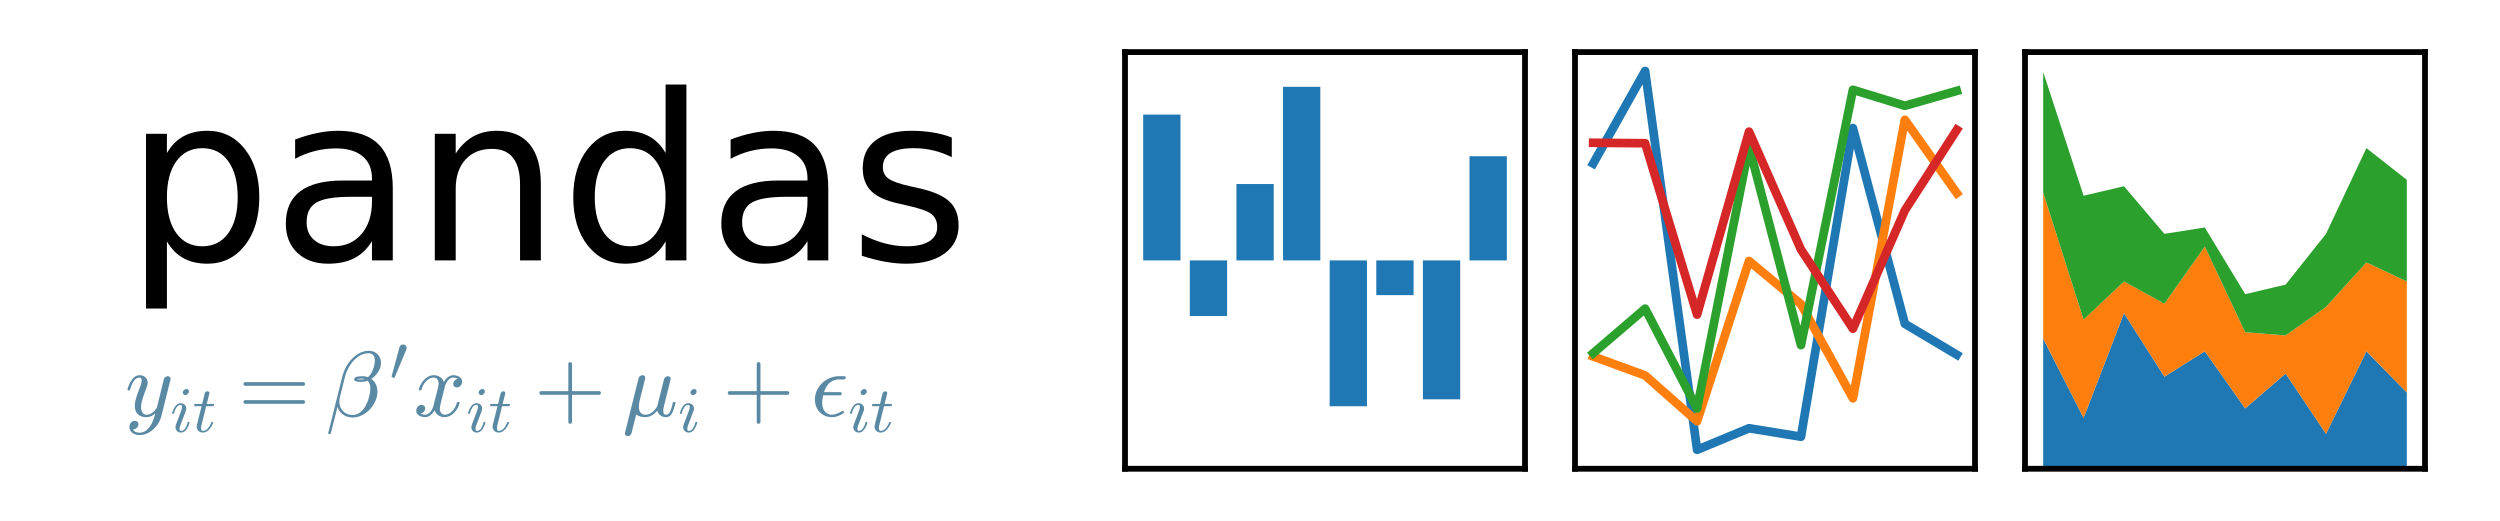
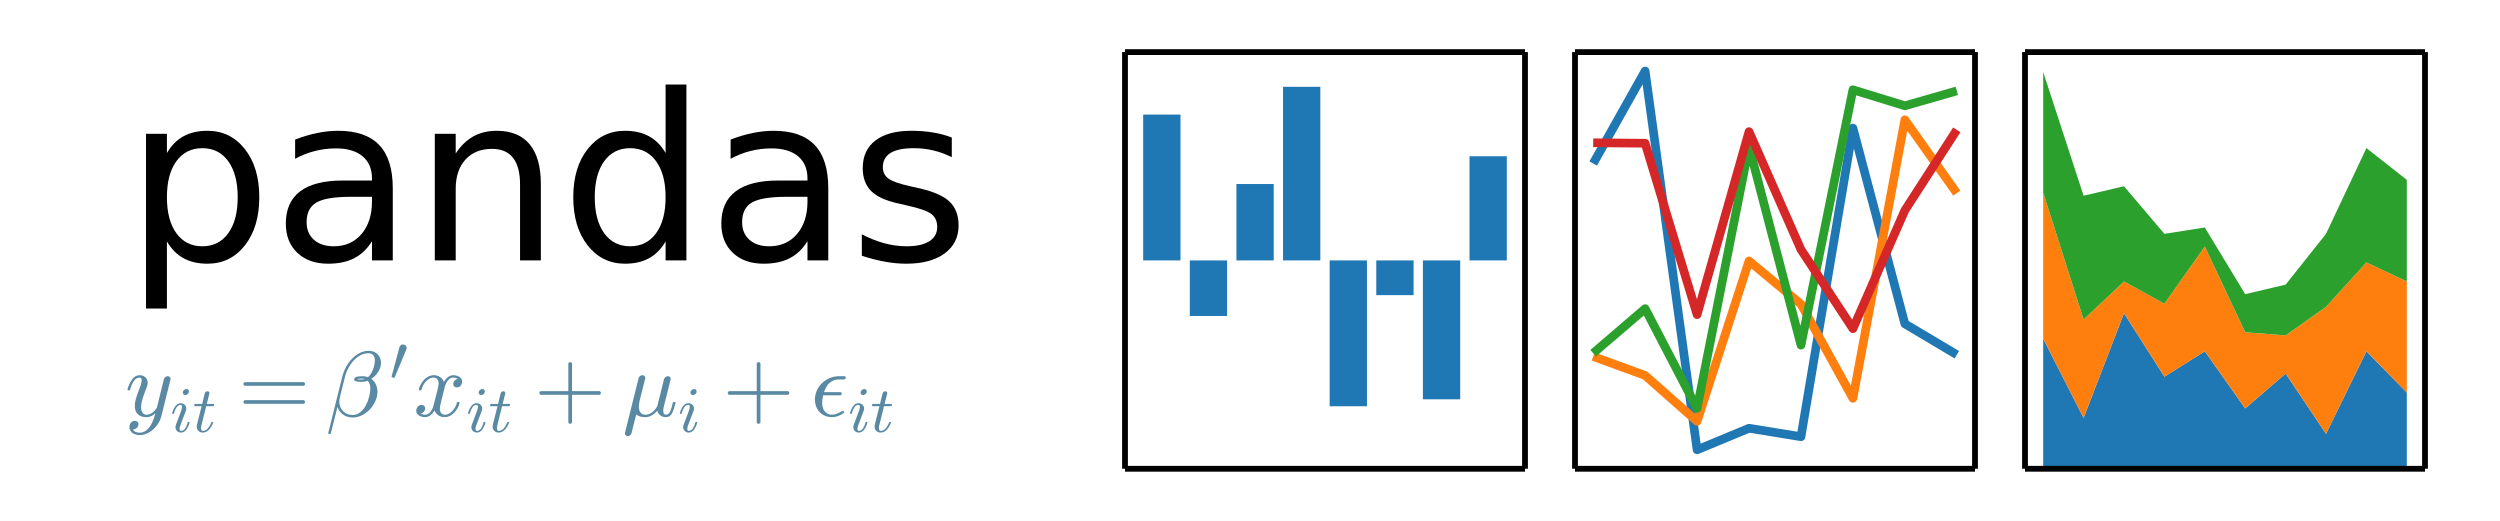
- <svg xmlns="http://www.w3.org/2000/svg" xmlns:xlink="http://www.w3.org/1999/xlink" height="90pt" version="1.1" viewBox="0 0 432 90" width="432pt">
+ <svg xmlns="http://www.w3.org/2000/svg" xmlns:xlink="http://www.w3.org/1999/xlink" width="576" height="120" version="1.1" viewBox="0 0 432 90">
  <defs>
-     <style type="text/css">
- *{stroke-linecap:butt;stroke-linejoin:round;}
-   </style>
+     <style type="text/css">*{stroke-linecap:butt;stroke-linejoin:round}</style>
  </defs>
  <g id="figure_1">
    <g id="patch_1">
-       <path d="M 0 90  L 432 90  L 432 0  L 0 0  z " style="fill:#ffffff;" />
+       <path fill="#fff" d="M 0 90 L 432 90 L 432 0 L 0 0 z" />
    </g>
    <g id="axes_1">
      <g id="patch_2">
-         <path d="M 194.4 81  L 263.52 81  L 263.52 9  L 194.4 9  z " style="fill:#ffffff;" />
+         <path fill="#fff" d="M 194.4 81 L 263.52 81 L 263.52 9 L 194.4 9 z" />
      </g>
      <g id="patch_3">
-         <path clip-path="url(#p65e1c8b035)" d="M 197.542 45  L 203.987 45  L 203.987 19.8  L 197.542 19.8  z " style="fill:#1f77b4;" />
+         <path fill="#1f77b4" d="M 197.542 45 L 203.987 45 L 203.987 19.8 L 197.542 19.8 z" clip-path="url(#p65e1c8b035)" />
      </g>
      <g id="patch_4">
-         <path clip-path="url(#p65e1c8b035)" d="M 205.598 54.6  L 212.043 54.6  L 212.043 45  L 205.598 45  z " style="fill:#1f77b4;" />
+         <path fill="#1f77b4" d="M 205.598 54.6 L 212.043 54.6 L 212.043 45 L 205.598 45 z" clip-path="url(#p65e1c8b035)" />
      </g>
      <g id="patch_5">
-         <path clip-path="url(#p65e1c8b035)" d="M 213.654 45  L 220.098 45  L 220.098 31.8  L 213.654 31.8  z " style="fill:#1f77b4;" />
+         <path fill="#1f77b4" d="M 213.654 45 L 220.098 45 L 220.098 31.8 L 213.654 31.8 z" clip-path="url(#p65e1c8b035)" />
      </g>
      <g id="patch_6">
-         <path clip-path="url(#p65e1c8b035)" d="M 221.71 45  L 228.154 45  L 228.154 15  L 221.71 15  z " style="fill:#1f77b4;" />
+         <path fill="#1f77b4" d="M 221.71 45 L 228.154 45 L 228.154 15 L 221.71 15 z" clip-path="url(#p65e1c8b035)" />
      </g>
      <g id="patch_7">
-         <path clip-path="url(#p65e1c8b035)" d="M 229.766 70.2  L 236.21 70.2  L 236.21 45  L 229.766 45  z " style="fill:#1f77b4;" />
+         <path fill="#1f77b4" d="M 229.766 70.2 L 236.21 70.2 L 236.21 45 L 229.766 45 z" clip-path="url(#p65e1c8b035)" />
      </g>
      <g id="patch_8">
-         <path clip-path="url(#p65e1c8b035)" d="M 237.822 51  L 244.266 51  L 244.266 45  L 237.822 45  z " style="fill:#1f77b4;" />
+         <path fill="#1f77b4" d="M 237.822 51 L 244.266 51 L 244.266 45 L 237.822 45 z" clip-path="url(#p65e1c8b035)" />
      </g>
      <g id="patch_9">
-         <path clip-path="url(#p65e1c8b035)" d="M 245.877 69  L 252.322 69  L 252.322 45  L 245.877 45  z " style="fill:#1f77b4;" />
+         <path fill="#1f77b4" d="M 245.877 69 L 252.322 69 L 252.322 45 L 245.877 45 z" clip-path="url(#p65e1c8b035)" />
      </g>
      <g id="patch_10">
-         <path clip-path="url(#p65e1c8b035)" d="M 253.933 45  L 260.378 45  L 260.378 27  L 253.933 27  z " style="fill:#1f77b4;" />
+         <path fill="#1f77b4" d="M 253.933 45 L 260.378 45 L 260.378 27 L 253.933 27 z" clip-path="url(#p65e1c8b035)" />
      </g>
      <g id="patch_11">
-         <path d="M 194.4 81  L 194.4 9  " style="fill:none;stroke:#000000;stroke-linecap:square;stroke-linejoin:miter;" />
+         <path fill="none" stroke="#000" stroke-linecap="square" stroke-linejoin="miter" d="M 194.4 81 L 194.4 9" />
      </g>
      <g id="patch_12">
-         <path d="M 263.52 81  L 263.52 9  " style="fill:none;stroke:#000000;stroke-linecap:square;stroke-linejoin:miter;" />
+         <path fill="none" stroke="#000" stroke-linecap="square" stroke-linejoin="miter" d="M 263.52 81 L 263.52 9" />
      </g>
      <g id="patch_13">
-         <path d="M 194.4 81  L 263.52 81  " style="fill:none;stroke:#000000;stroke-linecap:square;stroke-linejoin:miter;" />
+         <path fill="none" stroke="#000" stroke-linecap="square" stroke-linejoin="miter" d="M 194.4 81 L 263.52 81" />
      </g>
      <g id="patch_14">
-         <path d="M 194.4 9  L 263.52 9  " style="fill:none;stroke:#000000;stroke-linecap:square;stroke-linejoin:miter;" />
+         <path fill="none" stroke="#000" stroke-linecap="square" stroke-linejoin="miter" d="M 194.4 9 L 263.52 9" />
      </g>
-       <g id="matplotlib.axis_1" />
-       <g id="matplotlib.axis_2" />
    </g>
    <g id="axes_2">
      <g id="patch_15">
-         <path d="M 272.16 81  L 341.28 81  L 341.28 9  L 272.16 9  z " style="fill:#ffffff;" />
+         <path fill="#fff" d="M 272.16 81 L 341.28 81 L 341.28 9 L 272.16 9 z" />
      </g>
      <g id="line2d_1">
-         <path clip-path="url(#p4dc94feb3b)" d="M 275.302 28.259  L 284.278 12.273  L 293.255 77.727  L 302.232 74.002  L 311.208 75.463  L 320.185 22.132  L 329.162 55.958  L 338.138 61.299  " style="fill:none;stroke:#1f77b4;stroke-linecap:square;stroke-width:1.5;" />
+         <path fill="none" stroke="#1f77b4" stroke-linecap="square" stroke-width="1.5" d="M 275.302 28.259 L 284.278 12.273 L 293.255 77.727 L 302.232 74.002 L 311.208 75.463 L 320.185 22.132 L 329.162 55.958 L 338.138 61.299" clip-path="url(#p4dc94feb3b)" />
      </g>
      <g id="line2d_2">
-         <path clip-path="url(#p4dc94feb3b)" d="M 275.302 61.598  L 284.278 64.881  L 293.255 72.804  L 302.232 45.092  L 311.208 52.56  L 320.185 68.828  L 329.162 20.702  L 338.138 33.377  " style="fill:none;stroke:#ff7f0e;stroke-linecap:square;stroke-width:1.5;" />
+         <path fill="none" stroke="#ff7f0e" stroke-linecap="square" stroke-width="1.5" d="M 275.302 61.598 L 284.278 64.881 L 293.255 72.804 L 302.232 45.092 L 311.208 52.56 L 320.185 68.828 L 329.162 20.702 L 338.138 33.377" clip-path="url(#p4dc94feb3b)" />
      </g>
      <g id="line2d_3">
-         <path clip-path="url(#p4dc94feb3b)" d="M 275.302 61.031  L 284.278 53.337  L 293.255 70.575  L 302.232 25.312  L 311.208 59.636  L 320.185 15.516  L 329.162 18.278  L 338.138 15.705  " style="fill:none;stroke:#2ca02c;stroke-linecap:square;stroke-width:1.5;" />
+         <path fill="none" stroke="#2ca02c" stroke-linecap="square" stroke-width="1.5" d="M 275.302 61.031 L 284.278 53.337 L 293.255 70.575 L 302.232 25.312 L 311.208 59.636 L 320.185 15.516 L 329.162 18.278 L 338.138 15.705" clip-path="url(#p4dc94feb3b)" />
      </g>
      <g id="line2d_4">
-         <path clip-path="url(#p4dc94feb3b)" d="M 275.302 24.672  L 284.278 24.752  L 293.255 54.365  L 302.232 22.747  L 311.208 43.13  L 320.185 56.793  L 329.162 36.348  L 338.138 22.434  " style="fill:none;stroke:#d62728;stroke-linecap:square;stroke-width:1.5;" />
+         <path fill="none" stroke="#d62728" stroke-linecap="square" stroke-width="1.5" d="M 275.302 24.672 L 284.278 24.752 L 293.255 54.365 L 302.232 22.747 L 311.208 43.13 L 320.185 56.793 L 329.162 36.348 L 338.138 22.434" clip-path="url(#p4dc94feb3b)" />
      </g>
      <g id="patch_16">
-         <path d="M 272.16 81  L 272.16 9  " style="fill:none;stroke:#000000;stroke-linecap:square;stroke-linejoin:miter;" />
+         <path fill="none" stroke="#000" stroke-linecap="square" stroke-linejoin="miter" d="M 272.16 81 L 272.16 9" />
      </g>
      <g id="patch_17">
-         <path d="M 341.28 81  L 341.28 9  " style="fill:none;stroke:#000000;stroke-linecap:square;stroke-linejoin:miter;" />
+         <path fill="none" stroke="#000" stroke-linecap="square" stroke-linejoin="miter" d="M 341.28 81 L 341.28 9" />
      </g>
      <g id="patch_18">
-         <path d="M 272.16 81  L 341.28 81  " style="fill:none;stroke:#000000;stroke-linecap:square;stroke-linejoin:miter;" />
+         <path fill="none" stroke="#000" stroke-linecap="square" stroke-linejoin="miter" d="M 272.16 81 L 341.28 81" />
      </g>
      <g id="patch_19">
-         <path d="M 272.16 9  L 341.28 9  " style="fill:none;stroke:#000000;stroke-linecap:square;stroke-linejoin:miter;" />
+         <path fill="none" stroke="#000" stroke-linecap="square" stroke-linejoin="miter" d="M 272.16 9 L 341.28 9" />
      </g>
-       <g id="matplotlib.axis_3" />
-       <g id="matplotlib.axis_4" />
    </g>
    <g id="axes_3">
      <g id="patch_20">
-         <path d="M 349.92 81  L 419.04 81  L 419.04 9  L 349.92 9  z " style="fill:#ffffff;" />
+         <path fill="#fff" d="M 349.92 81 L 419.04 81 L 419.04 9 L 349.92 9 z" />
      </g>
      <g id="PolyCollection_1">
        <defs>
-           <path d="M 353.062 -31.491  L 353.062 -9  L 360.044 -9  L 367.025 -9  L 374.007 -9  L 380.989 -9  L 387.971 -9  L 394.953 -9  L 401.935 -9  L 408.916 -9  L 415.898 -9  L 415.898 -22.166  L 415.898 -22.166  L 408.916 -29.297  L 401.935 -15.034  L 394.953 -25.457  L 387.971 -19.423  L 380.989 -29.297  L 374.007 -24.909  L 367.025 -35.88  L 360.044 -17.777  L 353.062 -31.491  z " id="m81de97919c" />
+           <path id="m81de97919c" d="M 353.062 -31.491 L 353.062 -9 L 360.044 -9 L 367.025 -9 L 374.007 -9 L 380.989 -9 L 387.971 -9 L 394.953 -9 L 401.935 -9 L 408.916 -9 L 415.898 -9 L 415.898 -22.166 L 415.898 -22.166 L 408.916 -29.297 L 401.935 -15.034 L 394.953 -25.457 L 387.971 -19.423 L 380.989 -29.297 L 374.007 -24.909 L 367.025 -35.88 L 360.044 -17.777 L 353.062 -31.491 z" />
        </defs>
        <g clip-path="url(#pfceed726e3)">
-           <use style="fill:#1f77b4;" x="0" xlink:href="#m81de97919c" y="90" />
+           <use x="0" y="90" fill="#1f77b4" xlink:href="#m81de97919c" />
        </g>
      </g>
      <g id="PolyCollection_2">
        <defs>
-           <path d="M 353.062 -56.726  L 353.062 -31.491  L 360.044 -17.777  L 367.025 -35.88  L 374.007 -24.909  L 380.989 -29.297  L 387.971 -19.423  L 394.953 -25.457  L 401.935 -15.034  L 408.916 -29.297  L 415.898 -22.166  L 415.898 -41.366  L 415.898 -41.366  L 408.916 -44.657  L 401.935 -36.977  L 394.953 -32.04  L 387.971 -32.589  L 380.989 -47.4  L 374.007 -37.526  L 367.025 -41.366  L 360.044 -34.783  L 353.062 -56.726  z " id="maaf380e772" />
+           <path id="maaf380e772" d="M 353.062 -56.726 L 353.062 -31.491 L 360.044 -17.777 L 367.025 -35.88 L 374.007 -24.909 L 380.989 -29.297 L 387.971 -19.423 L 394.953 -25.457 L 401.935 -15.034 L 408.916 -29.297 L 415.898 -22.166 L 415.898 -41.366 L 415.898 -41.366 L 408.916 -44.657 L 401.935 -36.977 L 394.953 -32.04 L 387.971 -32.589 L 380.989 -47.4 L 374.007 -37.526 L 367.025 -41.366 L 360.044 -34.783 L 353.062 -56.726 z" />
        </defs>
        <g clip-path="url(#pfceed726e3)">
-           <use style="fill:#ff7f0e;" x="0" xlink:href="#maaf380e772" y="90" />
+           <use x="0" y="90" fill="#ff7f0e" xlink:href="#maaf380e772" />
        </g>
      </g>
      <g id="PolyCollection_3">
        <defs>
-           <path d="M 353.062 -77.571  L 353.062 -56.726  L 360.044 -34.783  L 367.025 -41.366  L 374.007 -37.526  L 380.989 -47.4  L 387.971 -32.589  L 394.953 -32.04  L 401.935 -36.977  L 408.916 -44.657  L 415.898 -41.366  L 415.898 -58.92  L 415.898 -58.92  L 408.916 -64.406  L 401.935 -49.594  L 394.953 -40.817  L 387.971 -39.171  L 380.989 -50.691  L 374.007 -49.594  L 367.025 -57.823  L 360.044 -56.177  L 353.062 -77.571  z " id="m31c02dcfcb" />
+           <path id="m31c02dcfcb" d="M 353.062 -77.571 L 353.062 -56.726 L 360.044 -34.783 L 367.025 -41.366 L 374.007 -37.526 L 380.989 -47.4 L 387.971 -32.589 L 394.953 -32.04 L 401.935 -36.977 L 408.916 -44.657 L 415.898 -41.366 L 415.898 -58.92 L 415.898 -58.92 L 408.916 -64.406 L 401.935 -49.594 L 394.953 -40.817 L 387.971 -39.171 L 380.989 -50.691 L 374.007 -49.594 L 367.025 -57.823 L 360.044 -56.177 L 353.062 -77.571 z" />
        </defs>
        <g clip-path="url(#pfceed726e3)">
-           <use style="fill:#2ca02c;" x="0" xlink:href="#m31c02dcfcb" y="90" />
+           <use x="0" y="90" fill="#2ca02c" xlink:href="#m31c02dcfcb" />
        </g>
      </g>
      <g id="patch_21">
-         <path d="M 349.92 81  L 349.92 9  " style="fill:none;stroke:#000000;stroke-linecap:square;stroke-linejoin:miter;" />
+         <path fill="none" stroke="#000" stroke-linecap="square" stroke-linejoin="miter" d="M 349.92 81 L 349.92 9" />
      </g>
      <g id="patch_22">
-         <path d="M 419.04 81  L 419.04 9  " style="fill:none;stroke:#000000;stroke-linecap:square;stroke-linejoin:miter;" />
+         <path fill="none" stroke="#000" stroke-linecap="square" stroke-linejoin="miter" d="M 419.04 81 L 419.04 9" />
      </g>
      <g id="patch_23">
-         <path d="M 349.92 81  L 419.04 81  " style="fill:none;stroke:#000000;stroke-linecap:square;stroke-linejoin:miter;" />
+         <path fill="none" stroke="#000" stroke-linecap="square" stroke-linejoin="miter" d="M 349.92 81 L 419.04 81" />
      </g>
      <g id="patch_24">
-         <path d="M 349.92 9  L 419.04 9  " style="fill:none;stroke:#000000;stroke-linecap:square;stroke-linejoin:miter;" />
+         <path fill="none" stroke="#000" stroke-linecap="square" stroke-linejoin="miter" d="M 349.92 9 L 419.04 9" />
      </g>
-       <g id="matplotlib.axis_5" />
-       <g id="matplotlib.axis_6" />
    </g>
    <g id="text_1">
      <defs>
-         <path d="M 18.109 8.203  L 18.109 -20.797  L 9.078 -20.797  L 9.078 54.688  L 18.109 54.688  L 18.109 46.391  Q 20.953 51.266 25.266 53.625  Q 29.594 56 35.594 56  Q 45.562 56 51.781 48.094  Q 58.016 40.188 58.016 27.297  Q 58.016 14.406 51.781 6.484  Q 45.562 -1.422 35.594 -1.422  Q 29.594 -1.422 25.266 0.953  Q 20.953 3.328 18.109 8.203  M 48.688 27.297  Q 48.688 37.203 44.609 42.844  Q 40.531 48.484 33.406 48.484  Q 26.266 48.484 22.188 42.844  Q 18.109 37.203 18.109 27.297  Q 18.109 17.391 22.188 11.75  Q 26.266 6.109 33.406 6.109  Q 40.531 6.109 44.609 11.75  Q 48.688 17.391 48.688 27.297  " id="DejaVuSans-70" />
-         <path d="M 34.281 27.484  Q 23.391 27.484 19.188 25  Q 14.984 22.516 14.984 16.5  Q 14.984 11.719 18.141 8.906  Q 21.297 6.109 26.703 6.109  Q 34.188 6.109 38.703 11.406  Q 43.219 16.703 43.219 25.484  L 43.219 27.484  z M 52.203 31.203  L 52.203 0  L 43.219 0  L 43.219 8.297  Q 40.141 3.328 35.547 0.953  Q 30.953 -1.422 24.312 -1.422  Q 15.922 -1.422 10.953 3.297  Q 6 8.016 6 15.922  Q 6 25.141 12.172 29.828  Q 18.359 34.516 30.609 34.516  L 43.219 34.516  L 43.219 35.406  Q 43.219 41.609 39.141 45  Q 35.062 48.391 27.688 48.391  Q 23 48.391 18.547 47.266  Q 14.109 46.141 10.016 43.891  L 10.016 52.203  Q 14.938 54.109 19.578 55.047  Q 24.219 56 28.609 56  Q 40.484 56 46.344 49.844  Q 52.203 43.703 52.203 31.203  " id="DejaVuSans-61" />
-         <path d="M 54.891 33.016  L 54.891 0  L 45.906 0  L 45.906 32.719  Q 45.906 40.484 42.875 44.328  Q 39.844 48.188 33.797 48.188  Q 26.516 48.188 22.312 43.547  Q 18.109 38.922 18.109 30.906  L 18.109 0  L 9.078 0  L 9.078 54.688  L 18.109 54.688  L 18.109 46.188  Q 21.344 51.125 25.703 53.562  Q 30.078 56 35.797 56  Q 45.219 56 50.047 50.172  Q 54.891 44.344 54.891 33.016  " id="DejaVuSans-6e" />
-         <path d="M 45.406 46.391  L 45.406 75.984  L 54.391 75.984  L 54.391 0  L 45.406 0  L 45.406 8.203  Q 42.578 3.328 38.25 0.953  Q 33.938 -1.422 27.875 -1.422  Q 17.969 -1.422 11.734 6.484  Q 5.516 14.406 5.516 27.297  Q 5.516 40.188 11.734 48.094  Q 17.969 56 27.875 56  Q 33.938 56 38.25 53.625  Q 42.578 51.266 45.406 46.391  M 14.797 27.297  Q 14.797 17.391 18.875 11.75  Q 22.953 6.109 30.078 6.109  Q 37.203 6.109 41.297 11.75  Q 45.406 17.391 45.406 27.297  Q 45.406 37.203 41.297 42.844  Q 37.203 48.484 30.078 48.484  Q 22.953 48.484 18.875 42.844  Q 14.797 37.203 14.797 27.297  " id="DejaVuSans-64" />
-         <path d="M 44.281 53.078  L 44.281 44.578  Q 40.484 46.531 36.375 47.5  Q 32.281 48.484 27.875 48.484  Q 21.188 48.484 17.844 46.438  Q 14.5 44.391 14.5 40.281  Q 14.5 37.156 16.891 35.375  Q 19.281 33.594 26.516 31.984  L 29.594 31.297  Q 39.156 29.25 43.188 25.516  Q 47.219 21.781 47.219 15.094  Q 47.219 7.469 41.188 3.016  Q 35.156 -1.422 24.609 -1.422  Q 20.219 -1.422 15.453 -0.562  Q 10.688 0.297 5.422 2  L 5.422 11.281  Q 10.406 8.688 15.234 7.391  Q 20.062 6.109 24.812 6.109  Q 31.156 6.109 34.562 8.281  Q 37.984 10.453 37.984 14.406  Q 37.984 18.062 35.516 20.016  Q 33.062 21.969 24.703 23.781  L 21.578 24.516  Q 13.234 26.266 9.516 29.906  Q 5.812 33.547 5.812 39.891  Q 5.812 47.609 11.281 51.797  Q 16.75 56 26.812 56  Q 31.781 56 36.172 55.266  Q 40.578 54.547 44.281 53.078  " id="DejaVuSans-73" />
+         <path id="DejaVuSans-70" d="M 18.109 8.203 L 18.109 -20.797 L 9.078 -20.797 L 9.078 54.688 L 18.109 54.688 L 18.109 46.391 Q 20.953 51.266 25.266 53.625 Q 29.594 56 35.594 56 Q 45.562 56 51.781 48.094 Q 58.016 40.188 58.016 27.297 Q 58.016 14.406 51.781 6.484 Q 45.562 -1.422 35.594 -1.422 Q 29.594 -1.422 25.266 0.953 Q 20.953 3.328 18.109 8.203 M 48.688 27.297 Q 48.688 37.203 44.609 42.844 Q 40.531 48.484 33.406 48.484 Q 26.266 48.484 22.188 42.844 Q 18.109 37.203 18.109 27.297 Q 18.109 17.391 22.188 11.75 Q 26.266 6.109 33.406 6.109 Q 40.531 6.109 44.609 11.75 Q 48.688 17.391 48.688 27.297" />
+         <path id="DejaVuSans-61" d="M 34.281 27.484 Q 23.391 27.484 19.188 25 Q 14.984 22.516 14.984 16.5 Q 14.984 11.719 18.141 8.906 Q 21.297 6.109 26.703 6.109 Q 34.188 6.109 38.703 11.406 Q 43.219 16.703 43.219 25.484 L 43.219 27.484 z M 52.203 31.203 L 52.203 0 L 43.219 0 L 43.219 8.297 Q 40.141 3.328 35.547 0.953 Q 30.953 -1.422 24.312 -1.422 Q 15.922 -1.422 10.953 3.297 Q 6 8.016 6 15.922 Q 6 25.141 12.172 29.828 Q 18.359 34.516 30.609 34.516 L 43.219 34.516 L 43.219 35.406 Q 43.219 41.609 39.141 45 Q 35.062 48.391 27.688 48.391 Q 23 48.391 18.547 47.266 Q 14.109 46.141 10.016 43.891 L 10.016 52.203 Q 14.938 54.109 19.578 55.047 Q 24.219 56 28.609 56 Q 40.484 56 46.344 49.844 Q 52.203 43.703 52.203 31.203" />
+         <path id="DejaVuSans-6e" d="M 54.891 33.016 L 54.891 0 L 45.906 0 L 45.906 32.719 Q 45.906 40.484 42.875 44.328 Q 39.844 48.188 33.797 48.188 Q 26.516 48.188 22.312 43.547 Q 18.109 38.922 18.109 30.906 L 18.109 0 L 9.078 0 L 9.078 54.688 L 18.109 54.688 L 18.109 46.188 Q 21.344 51.125 25.703 53.562 Q 30.078 56 35.797 56 Q 45.219 56 50.047 50.172 Q 54.891 44.344 54.891 33.016" />
+         <path id="DejaVuSans-64" d="M 45.406 46.391 L 45.406 75.984 L 54.391 75.984 L 54.391 0 L 45.406 0 L 45.406 8.203 Q 42.578 3.328 38.25 0.953 Q 33.938 -1.422 27.875 -1.422 Q 17.969 -1.422 11.734 6.484 Q 5.516 14.406 5.516 27.297 Q 5.516 40.188 11.734 48.094 Q 17.969 56 27.875 56 Q 33.938 56 38.25 53.625 Q 42.578 51.266 45.406 46.391 M 14.797 27.297 Q 14.797 17.391 18.875 11.75 Q 22.953 6.109 30.078 6.109 Q 37.203 6.109 41.297 11.75 Q 45.406 17.391 45.406 27.297 Q 45.406 37.203 41.297 42.844 Q 37.203 48.484 30.078 48.484 Q 22.953 48.484 18.875 42.844 Q 14.797 37.203 14.797 27.297" />
+         <path id="DejaVuSans-73" d="M 44.281 53.078 L 44.281 44.578 Q 40.484 46.531 36.375 47.5 Q 32.281 48.484 27.875 48.484 Q 21.188 48.484 17.844 46.438 Q 14.5 44.391 14.5 40.281 Q 14.5 37.156 16.891 35.375 Q 19.281 33.594 26.516 31.984 L 29.594 31.297 Q 39.156 29.25 43.188 25.516 Q 47.219 21.781 47.219 15.094 Q 47.219 7.469 41.188 3.016 Q 35.156 -1.422 24.609 -1.422 Q 20.219 -1.422 15.453 -0.562 Q 10.688 0.297 5.422 2 L 5.422 11.281 Q 10.406 8.688 15.234 7.391 Q 20.062 6.109 24.812 6.109 Q 31.156 6.109 34.562 8.281 Q 37.984 10.453 37.984 14.406 Q 37.984 18.062 35.516 20.016 Q 33.062 21.969 24.703 23.781 L 21.578 24.516 Q 13.234 26.266 9.516 29.906 Q 5.812 33.547 5.812 39.891 Q 5.812 47.609 11.281 51.797 Q 16.75 56 26.812 56 Q 31.781 56 36.172 55.266 Q 40.578 54.547 44.281 53.078" />
      </defs>
      <g transform="translate(21.6 45)scale(0.4 -0.4)">
        <use xlink:href="#DejaVuSans-70" />
        <use x="63.477" xlink:href="#DejaVuSans-61" />
        <use x="124.756" xlink:href="#DejaVuSans-6e" />
        <use x="188.135" xlink:href="#DejaVuSans-64" />
        <use x="251.611" xlink:href="#DejaVuSans-61" />
        <use x="312.891" xlink:href="#DejaVuSans-73" />
      </g>
    </g>
    <g id="text_2">
      <defs>
-         <path d="M 8.406 -14.312  Q 10.5 -17.922 15.719 -17.922  Q 20.453 -17.922 23.922 -14.594  Q 27.391 -11.281 29.516 -6.562  Q 31.641 -1.859 32.812 3.078  Q 28.375 -1.125 23.188 -1.125  Q 19.234 -1.125 16.453 0.234  Q 13.672 1.609 12.125 4.312  Q 10.594 7.031 10.594 10.891  Q 10.594 14.156 11.469 17.594  Q 12.359 21.047 13.938 25.266  Q 15.531 29.5 16.703 32.625  Q 18.016 36.281 18.016 38.625  Q 18.016 41.609 15.828 41.609  Q 11.859 41.609 9.297 37.531  Q 6.734 33.453 5.516 28.422  Q 5.328 27.781 4.688 27.781  L 3.516 27.781  Q 2.688 27.781 2.688 28.719  L 2.688 29  Q 4.297 34.969 7.609 39.578  Q 10.938 44.188 16.016 44.188  Q 19.578 44.188 22.047 41.844  Q 24.516 39.5 24.516 35.891  Q 24.516 34.031 23.688 31.984  Q 23.25 30.766 21.688 26.656  Q 20.125 22.562 19.281 19.875  Q 18.453 17.188 17.922 14.594  Q 17.391 12.016 17.391 9.422  Q 17.391 6.109 18.797 3.812  Q 20.219 1.516 23.297 1.516  Q 29.5 1.516 34.422 9.078  L 42 39.891  Q 42.328 41.219 43.547 42.156  Q 44.781 43.109 46.188 43.109  Q 47.406 43.109 48.312 42.328  Q 49.219 41.547 49.219 40.281  Q 49.219 39.703 49.125 39.5  L 39.203 -0.297  Q 37.891 -5.422 34.375 -10.109  Q 30.859 -14.797 25.906 -17.656  Q 20.953 -20.516 15.578 -20.516  Q 12.984 -20.516 10.438 -19.5  Q 7.906 -18.5 6.344 -16.5  Q 4.781 -14.5 4.781 -11.812  Q 4.781 -9.078 6.391 -7.078  Q 8.016 -5.078 10.688 -5.078  Q 12.312 -5.078 13.406 -6.078  Q 14.5 -7.078 14.5 -8.688  Q 14.5 -10.984 12.781 -12.688  Q 11.078 -14.406 8.797 -14.406  Q 8.688 -14.359 8.594 -14.328  Q 8.5 -14.312 8.406 -14.312  " id="Cmmi10-79" />
-         <path d="M 7.812 7.172  Q 7.812 9.031 8.594 11.078  L 16.703 32.625  Q 18.016 36.281 18.016 38.625  Q 18.016 41.609 15.828 41.609  Q 11.859 41.609 9.297 37.531  Q 6.734 33.453 5.516 28.422  Q 5.328 27.781 4.688 27.781  L 3.516 27.781  Q 2.688 27.781 2.688 28.719  L 2.688 29  Q 4.297 34.969 7.609 39.578  Q 10.938 44.188 16.016 44.188  Q 19.578 44.188 22.047 41.844  Q 24.516 39.5 24.516 35.891  Q 24.516 34.031 23.688 31.984  L 15.578 10.5  Q 14.203 7.172 14.203 4.5  Q 14.203 1.516 16.5 1.516  Q 20.406 1.516 23.016 5.688  Q 25.641 9.859 26.703 14.703  Q 26.906 15.281 27.484 15.281  L 28.719 15.281  Q 29.109 15.281 29.344 15.016  Q 29.594 14.75 29.594 14.406  Q 29.594 14.312 29.5 14.109  Q 28.125 8.453 24.734 3.656  Q 21.344 -1.125 16.312 -1.125  Q 12.797 -1.125 10.297 1.297  Q 7.812 3.719 7.812 7.172  M 19.094 60.594  Q 19.094 62.703 20.844 64.406  Q 22.609 66.109 24.703 66.109  Q 26.422 66.109 27.516 65.062  Q 28.609 64.016 28.609 62.406  Q 28.609 60.156 26.828 58.469  Q 25.047 56.781 22.906 56.781  Q 21.297 56.781 20.188 57.875  Q 19.094 58.984 19.094 60.594  " id="Cmmi10-69" />
-         <path d="M 6.203 8.109  Q 6.203 9.578 6.5 10.891  L 13.719 39.594  L 3.219 39.594  Q 2.203 39.594 2.203 40.922  Q 2.594 43.109 3.516 43.109  L 14.594 43.109  L 18.609 59.422  Q 19 60.75 20.172 61.672  Q 21.344 62.594 22.797 62.594  Q 24.078 62.594 24.922 61.828  Q 25.781 61.078 25.781 59.812  Q 25.781 59.516 25.75 59.344  Q 25.734 59.188 25.688 58.984  L 21.688 43.109  L 31.984 43.109  Q 33.016 43.109 33.016 41.797  Q 32.953 41.547 32.812 40.953  Q 32.672 40.375 32.422 39.984  Q 32.172 39.594 31.688 39.594  L 20.797 39.594  L 13.625 10.688  Q 12.891 7.859 12.891 5.812  Q 12.891 1.516 15.828 1.516  Q 20.219 1.516 23.609 5.641  Q 27 9.766 28.812 14.703  Q 29.203 15.281 29.594 15.281  L 30.812 15.281  Q 31.203 15.281 31.438 15.016  Q 31.688 14.75 31.688 14.406  Q 31.688 14.203 31.594 14.109  Q 29.391 8.062 25.188 3.469  Q 21 -1.125 15.578 -1.125  Q 11.625 -1.125 8.906 1.453  Q 6.203 4.047 6.203 8.109  " id="Cmmi10-74" />
-         <path d="M 7.516 13.281  Q 6.688 13.281 6.141 13.906  Q 5.609 14.547 5.609 15.281  Q 5.609 16.109 6.141 16.688  Q 6.688 17.281 7.516 17.281  L 70.312 17.281  Q 71.047 17.281 71.578 16.688  Q 72.125 16.109 72.125 15.281  Q 72.125 14.547 71.578 13.906  Q 71.047 13.281 70.312 13.281  z M 7.516 32.719  Q 6.688 32.719 6.141 33.297  Q 5.609 33.891 5.609 34.719  Q 5.609 35.453 6.141 36.078  Q 6.688 36.719 7.516 36.719  L 70.312 36.719  Q 71.047 36.719 71.578 36.078  Q 72.125 35.453 72.125 34.719  Q 72.125 33.891 71.578 33.297  Q 71.047 32.719 70.312 32.719  z " id="Cmr10-3d" />
-         <path d="M 2.688 -19.391  Q 2.391 -19.391 2.141 -19.047  Q 1.906 -18.703 1.906 -18.406  L 17.281 43.406  Q 18.609 48.391 21.141 53.078  Q 23.688 57.766 27.516 61.797  Q 31.344 65.828 35.938 68.172  Q 40.531 70.516 45.703 70.516  Q 49.422 70.516 52.422 68.875  Q 55.422 67.234 57.156 64.281  Q 58.891 61.328 58.891 57.625  Q 58.891 54.047 57.516 50.797  Q 56.156 47.562 53.703 44.75  Q 51.266 41.938 48.484 40.188  Q 50.094 39.156 51.359 37.562  Q 52.641 35.984 53.422 34.25  Q 54.203 32.516 54.641 30.391  Q 55.078 28.266 55.078 26.422  Q 55.078 21.297 52.875 16.312  Q 50.688 11.328 46.891 7.266  Q 43.109 3.219 38.219 0.844  Q 33.344 -1.516 28.219 -1.516  Q 22.609 -1.516 18.109 1.562  Q 13.625 4.641 11.922 9.906  L 4.688 -18.797  Q 4.688 -19.391 3.906 -19.391  z M 28.422 1.219  Q 32.906 1.219 36.547 4.172  Q 40.188 7.125 42.547 11.594  Q 44.922 16.062 46.156 21.062  Q 47.406 26.078 47.406 30.172  Q 47.406 35.25 44.484 38.188  Q 41.062 36.922 37.797 36.922  Q 29.891 36.922 29.891 39.594  Q 29.891 43.109 38.922 43.109  Q 42.141 43.109 44.828 42.094  Q 46.969 43.75 48.719 46.969  Q 50.484 50.203 51.391 53.719  Q 52.297 57.234 52.297 60.297  Q 52.297 63.578 50.562 65.75  Q 48.828 67.922 45.516 67.922  Q 39.406 67.922 34.156 64.156  Q 28.906 60.406 25.297 54.656  Q 21.688 48.922 20.125 42.828  L 14.594 20.703  Q 14.062 18.406 13.922 15.578  Q 13.922 9.328 18.016 5.266  Q 22.125 1.219 28.422 1.219  M 32.906 39.891  Q 34.422 39.5 37.891 39.5  Q 39.594 39.5 41.312 40.094  Q 41.219 40.188 40.922 40.188  Q 39.844 40.484 38.625 40.484  Q 34.078 40.484 32.906 39.891  " id="Cmmi10-af" />
-         <path d="M 3.516 5.422  Q 2.875 5.609 2.875 6.391  L 15.094 51.812  Q 15.672 53.656 17.078 54.781  Q 18.5 55.906 20.312 55.906  Q 22.656 55.906 24.438 54.359  Q 26.219 52.828 26.219 50.484  Q 26.219 49.469 25.688 48.188  L 7.625 4.984  Q 7.281 4.297 6.688 4.297  Q 6.156 4.297 5 4.781  Q 3.859 5.281 3.516 5.422  " id="Cmsy10-30" />
-         <path d="M 7.812 2.875  Q 9.578 1.516 12.797 1.516  Q 15.922 1.516 18.312 4.516  Q 20.703 7.516 21.578 11.078  L 26.125 28.812  Q 27.203 33.641 27.203 35.406  Q 27.203 37.891 25.812 39.75  Q 24.422 41.609 21.922 41.609  Q 18.75 41.609 15.969 39.625  Q 13.188 37.641 11.281 34.594  Q 9.375 31.547 8.594 28.422  Q 8.406 27.781 7.812 27.781  L 6.594 27.781  Q 5.812 27.781 5.812 28.719  L 5.812 29  Q 6.781 32.719 9.125 36.25  Q 11.469 39.797 14.859 41.984  Q 18.266 44.188 22.125 44.188  Q 25.781 44.188 28.734 42.234  Q 31.688 40.281 32.906 36.922  Q 34.625 39.984 37.281 42.078  Q 39.938 44.188 43.109 44.188  Q 45.266 44.188 47.5 43.422  Q 49.75 42.672 51.172 41.109  Q 52.594 39.547 52.594 37.203  Q 52.594 34.672 50.953 32.828  Q 49.312 31 46.781 31  Q 45.172 31 44.094 32.031  Q 43.016 33.062 43.016 34.625  Q 43.016 36.719 44.453 38.297  Q 45.906 39.891 47.906 40.188  Q 46.094 41.609 42.922 41.609  Q 39.703 41.609 37.328 38.625  Q 34.969 35.641 33.984 31.984  L 29.594 14.312  Q 28.516 10.297 28.516 7.719  Q 28.516 5.172 29.953 3.344  Q 31.391 1.516 33.797 1.516  Q 38.484 1.516 42.156 5.641  Q 45.844 9.766 47.016 14.703  Q 47.219 15.281 47.797 15.281  L 49.031 15.281  Q 49.422 15.281 49.656 15.016  Q 49.906 14.75 49.906 14.406  Q 49.906 14.312 49.812 14.109  Q 48.391 8.156 43.844 3.516  Q 39.312 -1.125 33.594 -1.125  Q 29.938 -1.125 26.984 0.844  Q 24.031 2.828 22.797 6.203  Q 21.234 3.266 18.469 1.062  Q 15.719 -1.125 12.594 -1.125  Q 10.453 -1.125 8.172 -0.359  Q 5.906 0.391 4.484 1.953  Q 3.078 3.516 3.078 5.906  Q 3.078 8.25 4.703 10.172  Q 6.344 12.109 8.797 12.109  Q 10.453 12.109 11.578 11.109  Q 12.703 10.109 12.703 8.5  Q 12.703 6.391 11.297 4.828  Q 9.906 3.266 7.812 2.875  " id="Cmmi10-78" />
-         <path d="M 7.516 23  Q 6.688 23 6.141 23.625  Q 5.609 24.266 5.609 25  Q 5.609 25.734 6.141 26.359  Q 6.688 27 7.516 27  L 36.922 27  L 36.922 56.5  Q 36.922 57.281 37.5 57.781  Q 38.094 58.297 38.922 58.297  Q 39.656 58.297 40.281 57.781  Q 40.922 57.281 40.922 56.5  L 40.922 27  L 70.312 27  Q 71.047 27 71.578 26.359  Q 72.125 25.734 72.125 25  Q 72.125 24.266 71.578 23.625  Q 71.047 23 70.312 23  L 40.922 23  L 40.922 -6.5  Q 40.922 -7.281 40.281 -7.781  Q 39.656 -8.297 38.922 -8.297  Q 38.094 -8.297 37.5 -7.781  Q 36.922 -7.281 36.922 -6.5  L 36.922 23  z " id="Cmr10-2b" />
-         <path d="M 2.781 -18.797  Q 2.781 -18.219 2.875 -18.016  L 17.578 41.016  Q 18.016 42.438 19.156 43.312  Q 20.312 44.188 21.781 44.188  Q 23.047 44.188 23.922 43.422  Q 24.812 42.672 24.812 41.406  Q 24.812 41.109 24.781 40.938  Q 24.75 40.766 24.703 40.578  L 18.797 17.188  Q 17.828 13.031 17.828 10.016  Q 17.828 6.297 19.578 3.906  Q 21.344 1.516 24.906 1.516  Q 32.172 1.516 37.703 10.594  Q 37.75 10.688 37.766 10.734  Q 37.797 10.797 37.797 10.891  L 45.016 39.891  Q 45.359 41.219 46.578 42.156  Q 47.797 43.109 49.219 43.109  Q 50.391 43.109 51.297 42.328  Q 52.203 41.547 52.203 40.281  Q 52.203 39.703 52.094 39.5  L 44.922 10.688  Q 44.188 7.859 44.188 5.812  Q 44.188 1.516 47.125 1.516  Q 50.25 1.516 51.828 5.375  Q 53.422 9.234 54.594 14.703  Q 54.781 15.281 55.422 15.281  L 56.594 15.281  Q 56.984 15.281 57.25 14.969  Q 57.516 14.656 57.516 14.312  Q 55.766 7.328 53.688 3.094  Q 51.609 -1.125 46.922 -1.125  Q 43.609 -1.125 41.047 0.781  Q 38.484 2.688 37.703 5.906  Q 35.203 2.781 31.859 0.828  Q 28.516 -1.125 24.812 -1.125  Q 18.562 -1.125 14.984 1.812  L 9.906 -18.406  Q 9.625 -19.828 8.453 -20.703  Q 7.281 -21.578 5.812 -21.578  Q 4.594 -21.578 3.688 -20.812  Q 2.781 -20.062 2.781 -18.797  " id="Cmmi10-b9" />
-         <path d="M 12.312 14.109  Q 12.312 10.75 13.531 7.859  Q 14.75 4.984 17.203 3.25  Q 19.672 1.516 23 1.516  Q 25.25 1.516 27.781 2.484  Q 30.328 3.469 32.5 4.641  Q 34.672 5.812 34.719 5.812  Q 35.25 5.812 35.562 5.203  Q 35.891 4.594 35.891 4  Q 35.891 3.469 35.594 3.328  Q 29.344 -1.125 22.906 -1.125  Q 17.625 -1.125 13.375 1.344  Q 9.125 3.812 6.812 8.203  Q 4.5 12.594 4.5 17.828  Q 4.5 23 6.594 27.656  Q 8.688 32.328 12.391 35.797  Q 16.109 39.266 20.797 41.188  Q 25.484 43.109 30.609 43.109  L 36.281 43.109  Q 37.797 43.109 37.797 41.609  Q 37.797 40.766 37.234 40.172  Q 36.672 39.594 35.891 39.594  L 30.422 39.594  Q 26.422 39.594 23.172 37.828  Q 19.922 36.078 17.719 32.953  Q 15.531 29.828 14.312 25.875  L 31.984 25.875  Q 32.672 25.875 33.078 25.453  Q 33.5 25.047 33.5 24.422  Q 33.5 23.578 32.953 22.984  Q 32.422 22.406 31.594 22.406  L 13.375 22.406  Q 12.312 17.234 12.312 14.109  " id="Cmmi10-b2" />
+         <path id="Cmmi10-79" d="M 8.406 -14.312 Q 10.5 -17.922 15.719 -17.922 Q 20.453 -17.922 23.922 -14.594 Q 27.391 -11.281 29.516 -6.562 Q 31.641 -1.859 32.812 3.078 Q 28.375 -1.125 23.188 -1.125 Q 19.234 -1.125 16.453 0.234 Q 13.672 1.609 12.125 4.312 Q 10.594 7.031 10.594 10.891 Q 10.594 14.156 11.469 17.594 Q 12.359 21.047 13.938 25.266 Q 15.531 29.5 16.703 32.625 Q 18.016 36.281 18.016 38.625 Q 18.016 41.609 15.828 41.609 Q 11.859 41.609 9.297 37.531 Q 6.734 33.453 5.516 28.422 Q 5.328 27.781 4.688 27.781 L 3.516 27.781 Q 2.688 27.781 2.688 28.719 L 2.688 29 Q 4.297 34.969 7.609 39.578 Q 10.938 44.188 16.016 44.188 Q 19.578 44.188 22.047 41.844 Q 24.516 39.5 24.516 35.891 Q 24.516 34.031 23.688 31.984 Q 23.25 30.766 21.688 26.656 Q 20.125 22.562 19.281 19.875 Q 18.453 17.188 17.922 14.594 Q 17.391 12.016 17.391 9.422 Q 17.391 6.109 18.797 3.812 Q 20.219 1.516 23.297 1.516 Q 29.5 1.516 34.422 9.078 L 42 39.891 Q 42.328 41.219 43.547 42.156 Q 44.781 43.109 46.188 43.109 Q 47.406 43.109 48.312 42.328 Q 49.219 41.547 49.219 40.281 Q 49.219 39.703 49.125 39.5 L 39.203 -0.297 Q 37.891 -5.422 34.375 -10.109 Q 30.859 -14.797 25.906 -17.656 Q 20.953 -20.516 15.578 -20.516 Q 12.984 -20.516 10.438 -19.5 Q 7.906 -18.5 6.344 -16.5 Q 4.781 -14.5 4.781 -11.812 Q 4.781 -9.078 6.391 -7.078 Q 8.016 -5.078 10.688 -5.078 Q 12.312 -5.078 13.406 -6.078 Q 14.5 -7.078 14.5 -8.688 Q 14.5 -10.984 12.781 -12.688 Q 11.078 -14.406 8.797 -14.406 Q 8.688 -14.359 8.594 -14.328 Q 8.5 -14.312 8.406 -14.312" />
+         <path id="Cmmi10-69" d="M 7.812 7.172 Q 7.812 9.031 8.594 11.078 L 16.703 32.625 Q 18.016 36.281 18.016 38.625 Q 18.016 41.609 15.828 41.609 Q 11.859 41.609 9.297 37.531 Q 6.734 33.453 5.516 28.422 Q 5.328 27.781 4.688 27.781 L 3.516 27.781 Q 2.688 27.781 2.688 28.719 L 2.688 29 Q 4.297 34.969 7.609 39.578 Q 10.938 44.188 16.016 44.188 Q 19.578 44.188 22.047 41.844 Q 24.516 39.5 24.516 35.891 Q 24.516 34.031 23.688 31.984 L 15.578 10.5 Q 14.203 7.172 14.203 4.5 Q 14.203 1.516 16.5 1.516 Q 20.406 1.516 23.016 5.688 Q 25.641 9.859 26.703 14.703 Q 26.906 15.281 27.484 15.281 L 28.719 15.281 Q 29.109 15.281 29.344 15.016 Q 29.594 14.75 29.594 14.406 Q 29.594 14.312 29.5 14.109 Q 28.125 8.453 24.734 3.656 Q 21.344 -1.125 16.312 -1.125 Q 12.797 -1.125 10.297 1.297 Q 7.812 3.719 7.812 7.172 M 19.094 60.594 Q 19.094 62.703 20.844 64.406 Q 22.609 66.109 24.703 66.109 Q 26.422 66.109 27.516 65.062 Q 28.609 64.016 28.609 62.406 Q 28.609 60.156 26.828 58.469 Q 25.047 56.781 22.906 56.781 Q 21.297 56.781 20.188 57.875 Q 19.094 58.984 19.094 60.594" />
+         <path id="Cmmi10-74" d="M 6.203 8.109 Q 6.203 9.578 6.5 10.891 L 13.719 39.594 L 3.219 39.594 Q 2.203 39.594 2.203 40.922 Q 2.594 43.109 3.516 43.109 L 14.594 43.109 L 18.609 59.422 Q 19 60.75 20.172 61.672 Q 21.344 62.594 22.797 62.594 Q 24.078 62.594 24.922 61.828 Q 25.781 61.078 25.781 59.812 Q 25.781 59.516 25.75 59.344 Q 25.734 59.188 25.688 58.984 L 21.688 43.109 L 31.984 43.109 Q 33.016 43.109 33.016 41.797 Q 32.953 41.547 32.812 40.953 Q 32.672 40.375 32.422 39.984 Q 32.172 39.594 31.688 39.594 L 20.797 39.594 L 13.625 10.688 Q 12.891 7.859 12.891 5.812 Q 12.891 1.516 15.828 1.516 Q 20.219 1.516 23.609 5.641 Q 27 9.766 28.812 14.703 Q 29.203 15.281 29.594 15.281 L 30.812 15.281 Q 31.203 15.281 31.438 15.016 Q 31.688 14.75 31.688 14.406 Q 31.688 14.203 31.594 14.109 Q 29.391 8.062 25.188 3.469 Q 21 -1.125 15.578 -1.125 Q 11.625 -1.125 8.906 1.453 Q 6.203 4.047 6.203 8.109" />
+         <path id="Cmr10-3d" d="M 7.516 13.281 Q 6.688 13.281 6.141 13.906 Q 5.609 14.547 5.609 15.281 Q 5.609 16.109 6.141 16.688 Q 6.688 17.281 7.516 17.281 L 70.312 17.281 Q 71.047 17.281 71.578 16.688 Q 72.125 16.109 72.125 15.281 Q 72.125 14.547 71.578 13.906 Q 71.047 13.281 70.312 13.281 z M 7.516 32.719 Q 6.688 32.719 6.141 33.297 Q 5.609 33.891 5.609 34.719 Q 5.609 35.453 6.141 36.078 Q 6.688 36.719 7.516 36.719 L 70.312 36.719 Q 71.047 36.719 71.578 36.078 Q 72.125 35.453 72.125 34.719 Q 72.125 33.891 71.578 33.297 Q 71.047 32.719 70.312 32.719 z" />
+         <path id="Cmmi10-af" d="M 2.688 -19.391 Q 2.391 -19.391 2.141 -19.047 Q 1.906 -18.703 1.906 -18.406 L 17.281 43.406 Q 18.609 48.391 21.141 53.078 Q 23.688 57.766 27.516 61.797 Q 31.344 65.828 35.938 68.172 Q 40.531 70.516 45.703 70.516 Q 49.422 70.516 52.422 68.875 Q 55.422 67.234 57.156 64.281 Q 58.891 61.328 58.891 57.625 Q 58.891 54.047 57.516 50.797 Q 56.156 47.562 53.703 44.75 Q 51.266 41.938 48.484 40.188 Q 50.094 39.156 51.359 37.562 Q 52.641 35.984 53.422 34.25 Q 54.203 32.516 54.641 30.391 Q 55.078 28.266 55.078 26.422 Q 55.078 21.297 52.875 16.312 Q 50.688 11.328 46.891 7.266 Q 43.109 3.219 38.219 0.844 Q 33.344 -1.516 28.219 -1.516 Q 22.609 -1.516 18.109 1.562 Q 13.625 4.641 11.922 9.906 L 4.688 -18.797 Q 4.688 -19.391 3.906 -19.391 z M 28.422 1.219 Q 32.906 1.219 36.547 4.172 Q 40.188 7.125 42.547 11.594 Q 44.922 16.062 46.156 21.062 Q 47.406 26.078 47.406 30.172 Q 47.406 35.25 44.484 38.188 Q 41.062 36.922 37.797 36.922 Q 29.891 36.922 29.891 39.594 Q 29.891 43.109 38.922 43.109 Q 42.141 43.109 44.828 42.094 Q 46.969 43.75 48.719 46.969 Q 50.484 50.203 51.391 53.719 Q 52.297 57.234 52.297 60.297 Q 52.297 63.578 50.562 65.75 Q 48.828 67.922 45.516 67.922 Q 39.406 67.922 34.156 64.156 Q 28.906 60.406 25.297 54.656 Q 21.688 48.922 20.125 42.828 L 14.594 20.703 Q 14.062 18.406 13.922 15.578 Q 13.922 9.328 18.016 5.266 Q 22.125 1.219 28.422 1.219 M 32.906 39.891 Q 34.422 39.5 37.891 39.5 Q 39.594 39.5 41.312 40.094 Q 41.219 40.188 40.922 40.188 Q 39.844 40.484 38.625 40.484 Q 34.078 40.484 32.906 39.891" />
+         <path id="Cmsy10-30" d="M 3.516 5.422 Q 2.875 5.609 2.875 6.391 L 15.094 51.812 Q 15.672 53.656 17.078 54.781 Q 18.5 55.906 20.312 55.906 Q 22.656 55.906 24.438 54.359 Q 26.219 52.828 26.219 50.484 Q 26.219 49.469 25.688 48.188 L 7.625 4.984 Q 7.281 4.297 6.688 4.297 Q 6.156 4.297 5 4.781 Q 3.859 5.281 3.516 5.422" />
+         <path id="Cmmi10-78" d="M 7.812 2.875 Q 9.578 1.516 12.797 1.516 Q 15.922 1.516 18.312 4.516 Q 20.703 7.516 21.578 11.078 L 26.125 28.812 Q 27.203 33.641 27.203 35.406 Q 27.203 37.891 25.812 39.75 Q 24.422 41.609 21.922 41.609 Q 18.75 41.609 15.969 39.625 Q 13.188 37.641 11.281 34.594 Q 9.375 31.547 8.594 28.422 Q 8.406 27.781 7.812 27.781 L 6.594 27.781 Q 5.812 27.781 5.812 28.719 L 5.812 29 Q 6.781 32.719 9.125 36.25 Q 11.469 39.797 14.859 41.984 Q 18.266 44.188 22.125 44.188 Q 25.781 44.188 28.734 42.234 Q 31.688 40.281 32.906 36.922 Q 34.625 39.984 37.281 42.078 Q 39.938 44.188 43.109 44.188 Q 45.266 44.188 47.5 43.422 Q 49.75 42.672 51.172 41.109 Q 52.594 39.547 52.594 37.203 Q 52.594 34.672 50.953 32.828 Q 49.312 31 46.781 31 Q 45.172 31 44.094 32.031 Q 43.016 33.062 43.016 34.625 Q 43.016 36.719 44.453 38.297 Q 45.906 39.891 47.906 40.188 Q 46.094 41.609 42.922 41.609 Q 39.703 41.609 37.328 38.625 Q 34.969 35.641 33.984 31.984 L 29.594 14.312 Q 28.516 10.297 28.516 7.719 Q 28.516 5.172 29.953 3.344 Q 31.391 1.516 33.797 1.516 Q 38.484 1.516 42.156 5.641 Q 45.844 9.766 47.016 14.703 Q 47.219 15.281 47.797 15.281 L 49.031 15.281 Q 49.422 15.281 49.656 15.016 Q 49.906 14.75 49.906 14.406 Q 49.906 14.312 49.812 14.109 Q 48.391 8.156 43.844 3.516 Q 39.312 -1.125 33.594 -1.125 Q 29.938 -1.125 26.984 0.844 Q 24.031 2.828 22.797 6.203 Q 21.234 3.266 18.469 1.062 Q 15.719 -1.125 12.594 -1.125 Q 10.453 -1.125 8.172 -0.359 Q 5.906 0.391 4.484 1.953 Q 3.078 3.516 3.078 5.906 Q 3.078 8.25 4.703 10.172 Q 6.344 12.109 8.797 12.109 Q 10.453 12.109 11.578 11.109 Q 12.703 10.109 12.703 8.5 Q 12.703 6.391 11.297 4.828 Q 9.906 3.266 7.812 2.875" />
+         <path id="Cmr10-2b" d="M 7.516 23 Q 6.688 23 6.141 23.625 Q 5.609 24.266 5.609 25 Q 5.609 25.734 6.141 26.359 Q 6.688 27 7.516 27 L 36.922 27 L 36.922 56.5 Q 36.922 57.281 37.5 57.781 Q 38.094 58.297 38.922 58.297 Q 39.656 58.297 40.281 57.781 Q 40.922 57.281 40.922 56.5 L 40.922 27 L 70.312 27 Q 71.047 27 71.578 26.359 Q 72.125 25.734 72.125 25 Q 72.125 24.266 71.578 23.625 Q 71.047 23 70.312 23 L 40.922 23 L 40.922 -6.5 Q 40.922 -7.281 40.281 -7.781 Q 39.656 -8.297 38.922 -8.297 Q 38.094 -8.297 37.5 -7.781 Q 36.922 -7.281 36.922 -6.5 L 36.922 23 z" />
+         <path id="Cmmi10-b9" d="M 2.781 -18.797 Q 2.781 -18.219 2.875 -18.016 L 17.578 41.016 Q 18.016 42.438 19.156 43.312 Q 20.312 44.188 21.781 44.188 Q 23.047 44.188 23.922 43.422 Q 24.812 42.672 24.812 41.406 Q 24.812 41.109 24.781 40.938 Q 24.75 40.766 24.703 40.578 L 18.797 17.188 Q 17.828 13.031 17.828 10.016 Q 17.828 6.297 19.578 3.906 Q 21.344 1.516 24.906 1.516 Q 32.172 1.516 37.703 10.594 Q 37.75 10.688 37.766 10.734 Q 37.797 10.797 37.797 10.891 L 45.016 39.891 Q 45.359 41.219 46.578 42.156 Q 47.797 43.109 49.219 43.109 Q 50.391 43.109 51.297 42.328 Q 52.203 41.547 52.203 40.281 Q 52.203 39.703 52.094 39.5 L 44.922 10.688 Q 44.188 7.859 44.188 5.812 Q 44.188 1.516 47.125 1.516 Q 50.25 1.516 51.828 5.375 Q 53.422 9.234 54.594 14.703 Q 54.781 15.281 55.422 15.281 L 56.594 15.281 Q 56.984 15.281 57.25 14.969 Q 57.516 14.656 57.516 14.312 Q 55.766 7.328 53.688 3.094 Q 51.609 -1.125 46.922 -1.125 Q 43.609 -1.125 41.047 0.781 Q 38.484 2.688 37.703 5.906 Q 35.203 2.781 31.859 0.828 Q 28.516 -1.125 24.812 -1.125 Q 18.562 -1.125 14.984 1.812 L 9.906 -18.406 Q 9.625 -19.828 8.453 -20.703 Q 7.281 -21.578 5.812 -21.578 Q 4.594 -21.578 3.688 -20.812 Q 2.781 -20.062 2.781 -18.797" />
+         <path id="Cmmi10-b2" d="M 12.312 14.109 Q 12.312 10.75 13.531 7.859 Q 14.75 4.984 17.203 3.25 Q 19.672 1.516 23 1.516 Q 25.25 1.516 27.781 2.484 Q 30.328 3.469 32.5 4.641 Q 34.672 5.812 34.719 5.812 Q 35.25 5.812 35.562 5.203 Q 35.891 4.594 35.891 4 Q 35.891 3.469 35.594 3.328 Q 29.344 -1.125 22.906 -1.125 Q 17.625 -1.125 13.375 1.344 Q 9.125 3.812 6.812 8.203 Q 4.5 12.594 4.5 17.828 Q 4.5 23 6.594 27.656 Q 8.688 32.328 12.391 35.797 Q 16.109 39.266 20.797 41.188 Q 25.484 43.109 30.609 43.109 L 36.281 43.109 Q 37.797 43.109 37.797 41.609 Q 37.797 40.766 37.234 40.172 Q 36.672 39.594 35.891 39.594 L 30.422 39.594 Q 26.422 39.594 23.172 37.828 Q 19.922 36.078 17.719 32.953 Q 15.531 29.828 14.312 25.875 L 31.984 25.875 Q 32.672 25.875 33.078 25.453 Q 33.5 25.047 33.5 24.422 Q 33.5 23.578 32.953 22.984 Q 32.422 22.406 31.594 22.406 L 13.375 22.406 Q 12.312 17.234 12.312 14.109" />
      </defs>
-       <g style="fill:#5a89a4;" transform="translate(21.6 72)scale(0.16 -0.16)">
+       <g fill="#5a89a4" transform="translate(21.6 72)scale(0.16 -0.16)">
        <use transform="translate(0 0.601562)" xlink:href="#Cmmi10-79" />
        <use transform="translate(49.02344 -16.40469)scale(0.7)" xlink:href="#Cmmi10-69" />
        <use transform="translate(73.12012 -16.40469)scale(0.7)" xlink:href="#Cmmi10-74" />
        <use transform="translate(122.3148 0.601562)" xlink:href="#Cmr10-3d" />
        <use transform="translate(217.559 0.601562)" xlink:href="#Cmmi10-af" />
        <use transform="translate(285.8853 38.86563)scale(0.7)" xlink:href="#Cmsy10-30" />
        <use transform="translate(311.5058 0.601562)" xlink:href="#Cmmi10-78" />
        <use transform="translate(368.5859 -16.40469)scale(0.7)" xlink:href="#Cmmi10-69" />
        <use transform="translate(392.6826 -16.40469)scale(0.7)" xlink:href="#Cmmi10-74" />
        <use transform="translate(441.8773 0.601562)" xlink:href="#Cmr10-2b" />
        <use transform="translate(537.1214 0.601562)" xlink:href="#Cmmi10-b9" />
        <use transform="translate(597.3265 -16.40469)scale(0.7)" xlink:href="#Cmmi10-69" />
        <use transform="translate(645.3591 0.601562)" xlink:href="#Cmr10-2b" />
        <use transform="translate(740.6033 0.601562)" xlink:href="#Cmmi10-b2" />
        <use transform="translate(781.0818 -16.40469)scale(0.7)" xlink:href="#Cmmi10-69" />
        <use transform="translate(805.1785 -16.40469)scale(0.7)" xlink:href="#Cmmi10-74" />
      </g>
    </g>
  </g>
  <defs>
    <clipPath id="p65e1c8b035">
-       <rect height="72" width="69.12" x="194.4" y="9" />
+       <rect width="69.12" height="72" x="194.4" y="9" />
    </clipPath>
    <clipPath id="p4dc94feb3b">
-       <rect height="72" width="69.12" x="272.16" y="9" />
+       <rect width="69.12" height="72" x="272.16" y="9" />
    </clipPath>
    <clipPath id="pfceed726e3">
-       <rect height="72" width="69.12" x="349.92" y="9" />
+       <rect width="69.12" height="72" x="349.92" y="9" />
    </clipPath>
  </defs>
</svg>
